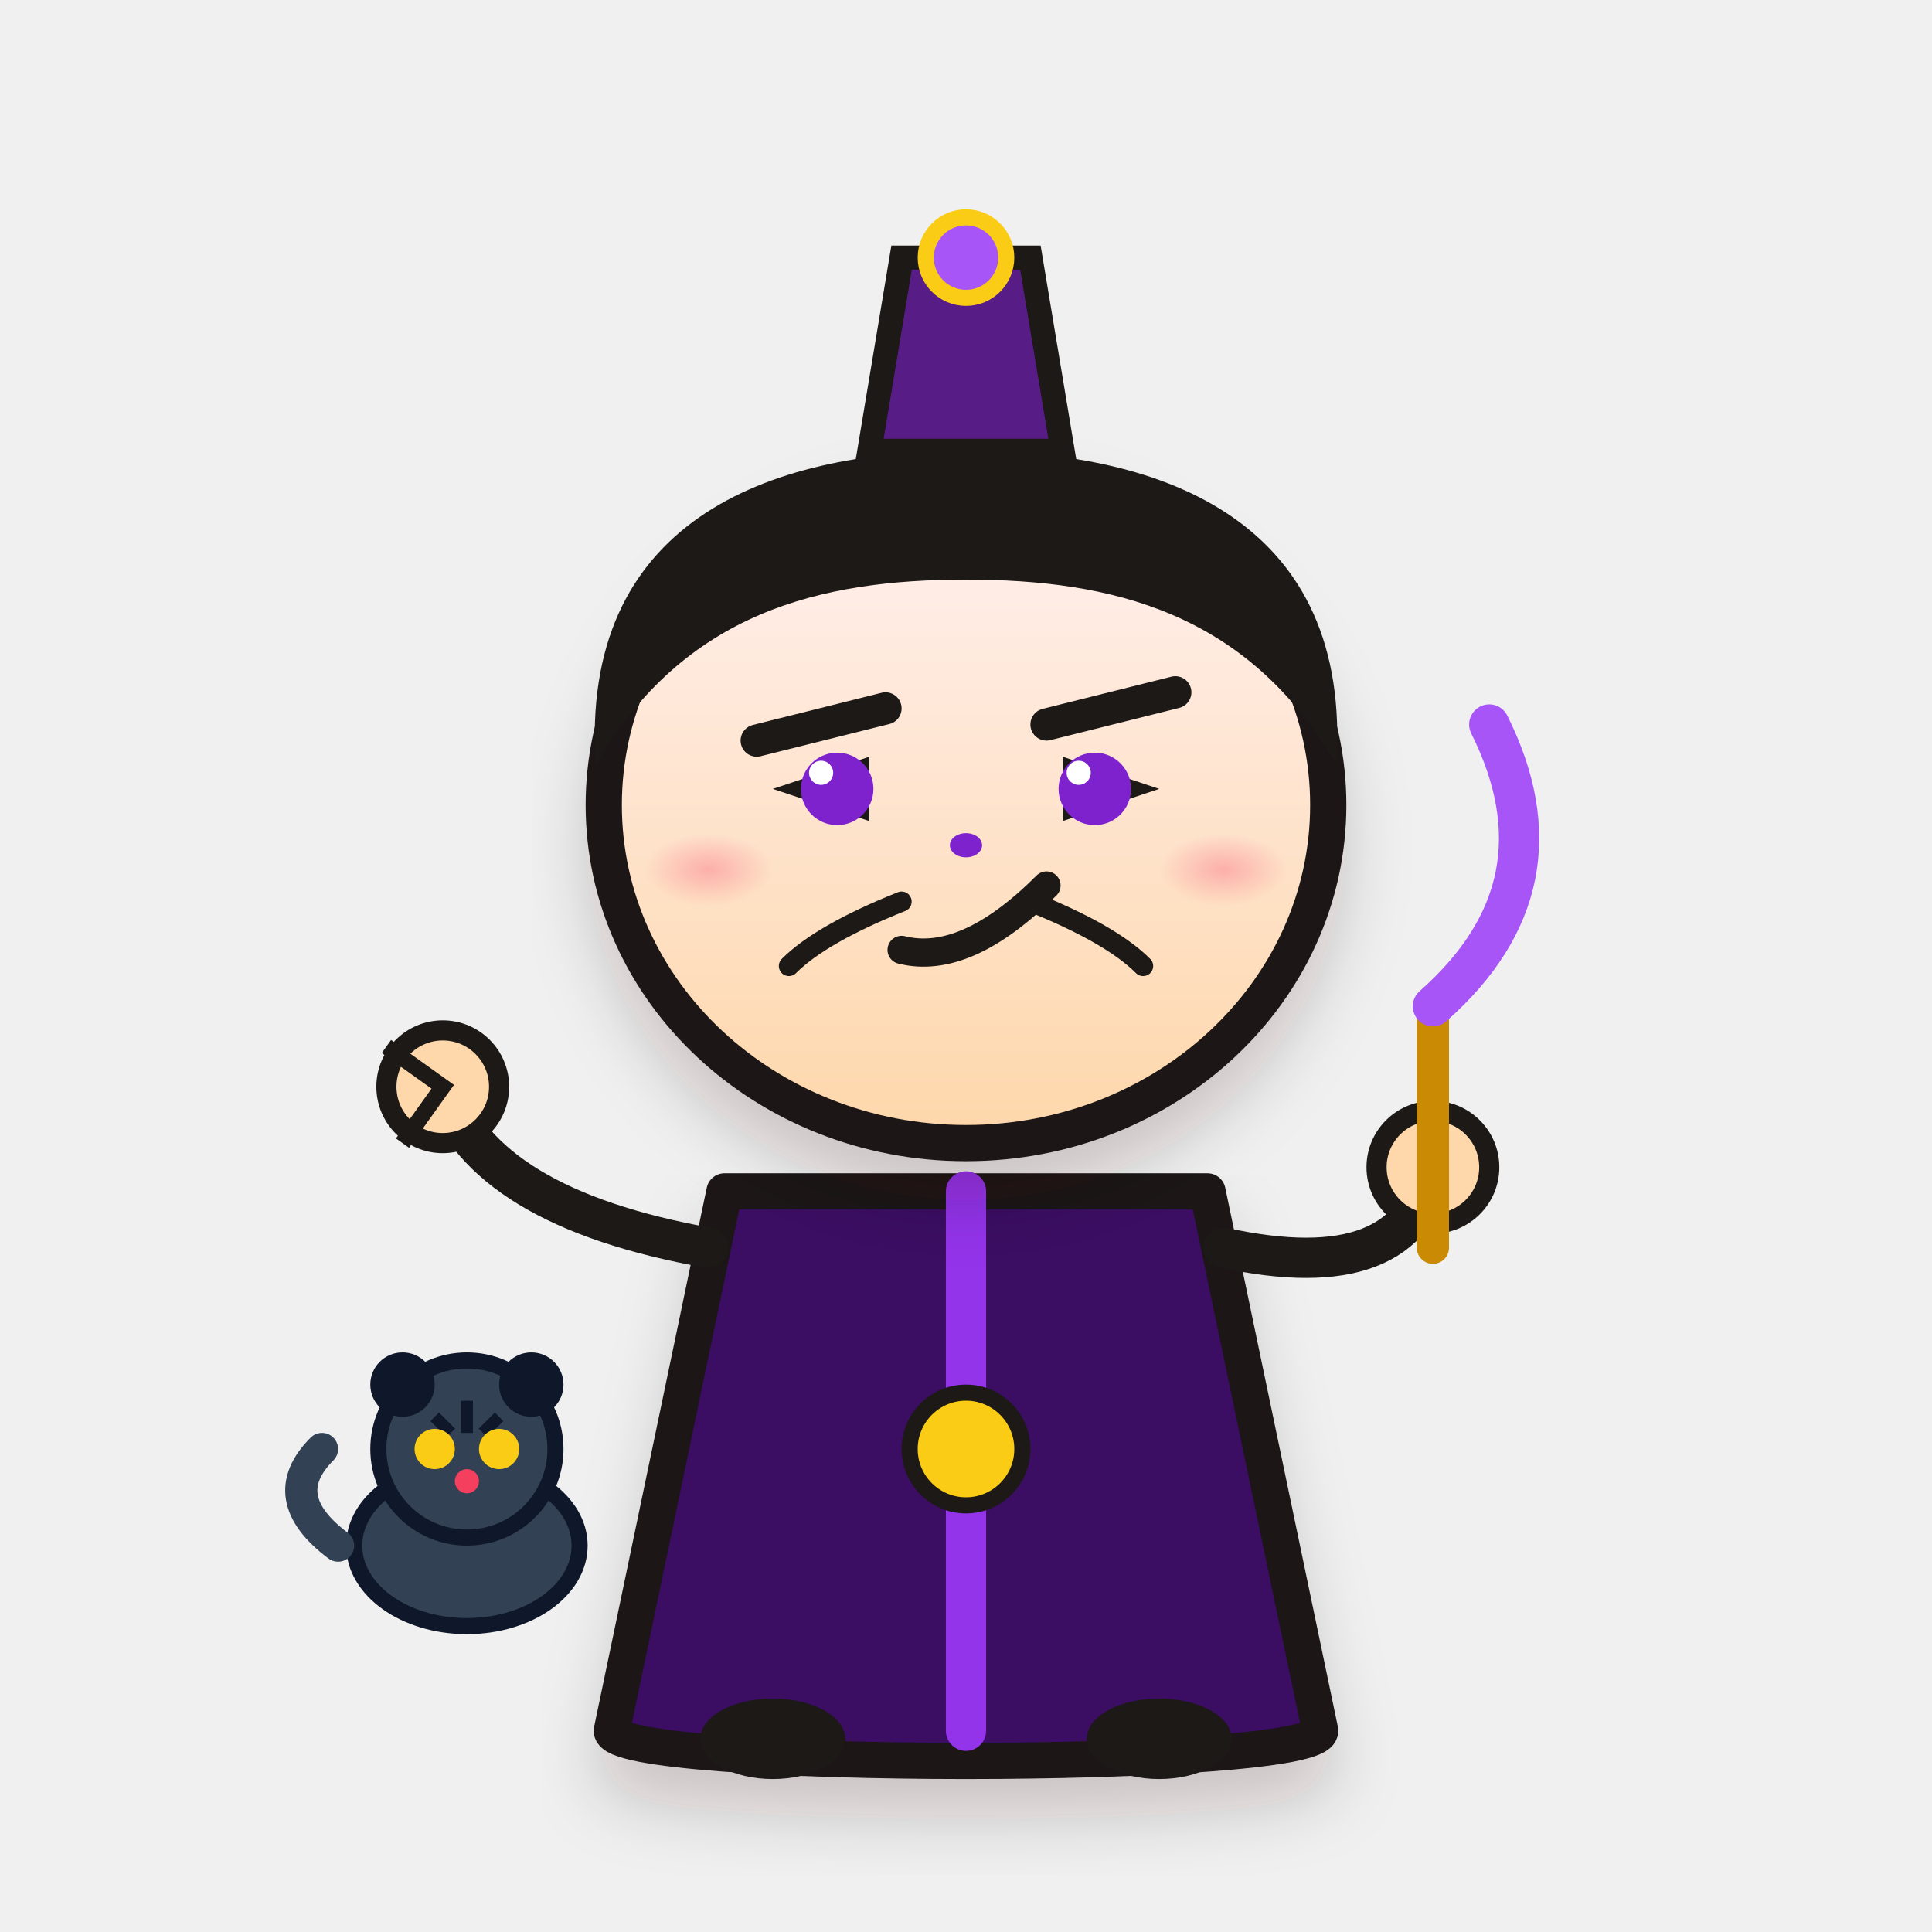
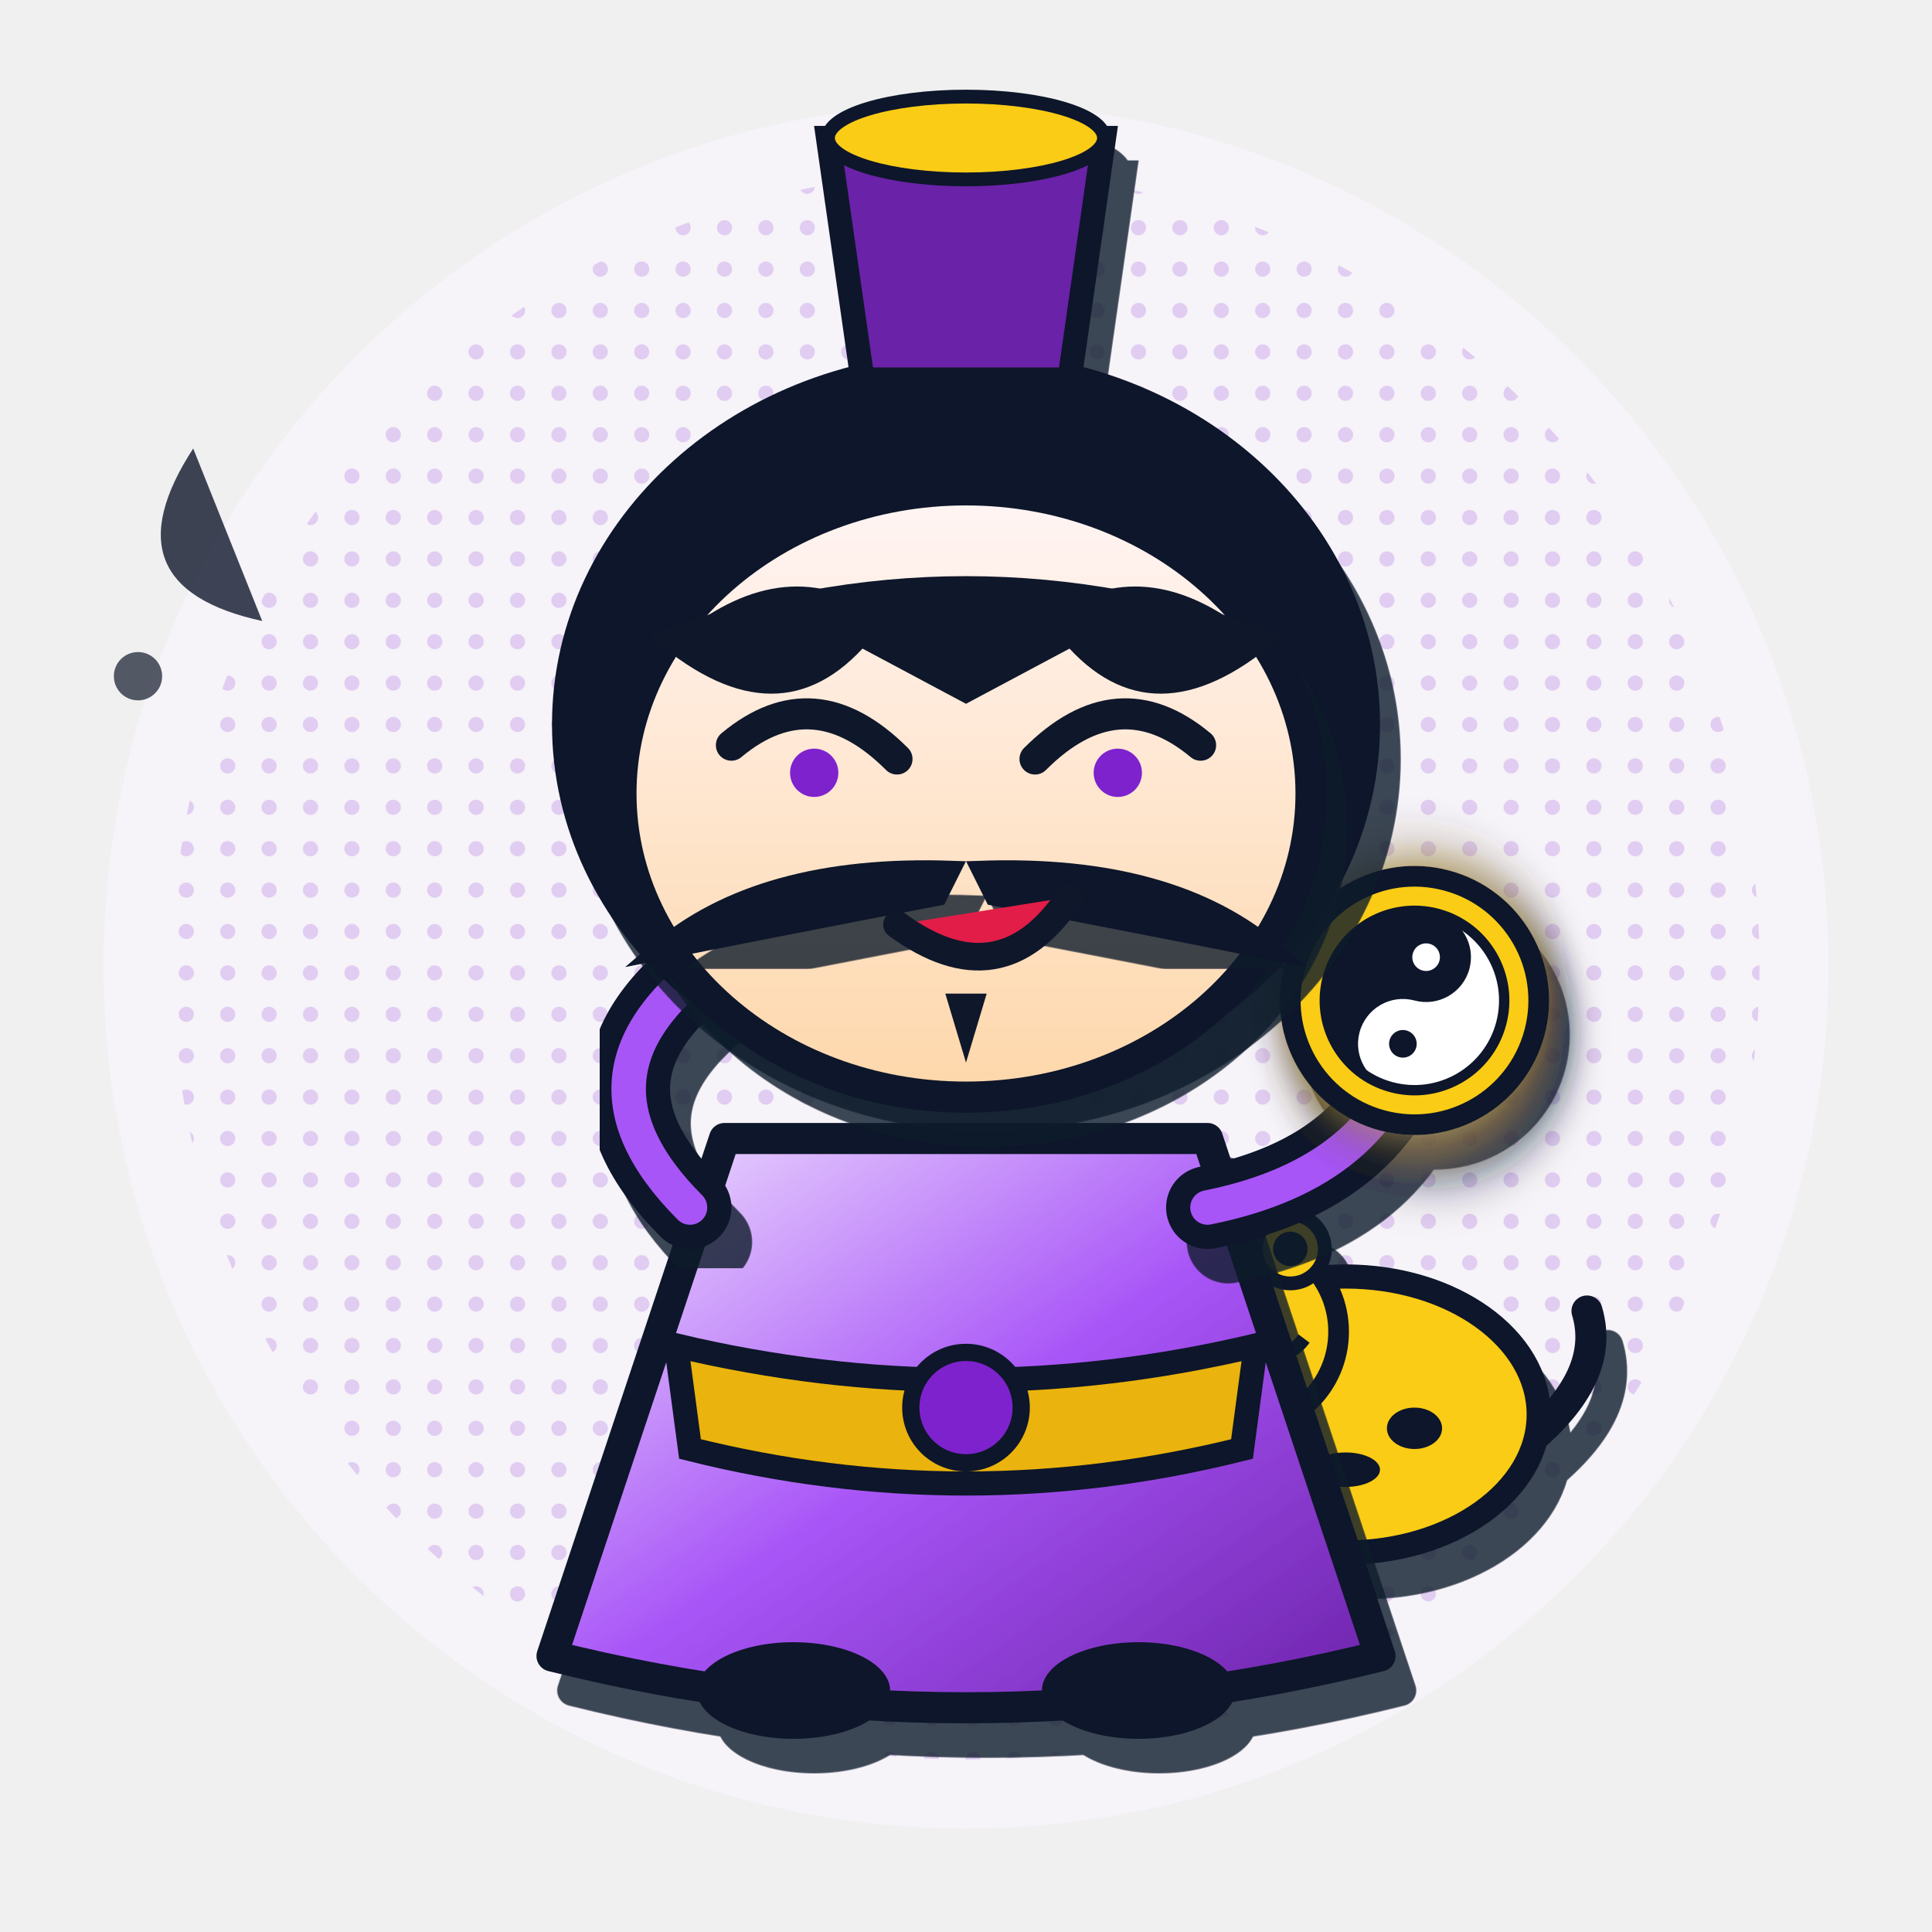
- <svg xmlns="http://www.w3.org/2000/svg" viewBox="0 0 240 240" width="100%" height="100%">
+ <svg xmlns="http://www.w3.org/2000/svg" viewBox="0 0 280 280" width="100%" height="100%">
  <defs>
-     <filter id="ink-shadow" x="-10%" y="-10%" width="130%" height="130%">
-       <feDropShadow dx="0" dy="5" stdDeviation="4" flood-color="#1c1917" flood-opacity="0.18" />
+     <pattern id="halftone-sg" width="6" height="6" patternUnits="userSpaceOnUse">
+       <circle cx="3" cy="3" r="1.1" fill="#7e22ce" opacity="0.18" />
+     </pattern>
+     <filter id="comic-shadow-sg" x="-20%" y="-20%" width="140%" height="140%">
+       <feDropShadow dx="3" dy="5" stdDeviation="0" flood-color="#0f172a" flood-opacity="0.8" />
    </filter>
-     <linearGradient id="skin-grad" x1="0" y1="0" x2="0" y2="1">
-       <stop offset="0%" stop-color="#fff1f2" />
+     <filter id="glow-purple-sg" x="-20%" y="-20%" width="140%" height="140%">
+       <feGaussianBlur stdDeviation="3.5" result="blur" />
+       <feComposite in="SourceGraphic" in2="blur" operator="over" />
+     </filter>
+     <linearGradient id="purple-robe-sg" x1="0" y1="0" x2="1" y2="1">
+       <stop offset="0%" stop-color="#f3e8ff" />
+       <stop offset="50%" stop-color="#a855f7" />
+       <stop offset="100%" stop-color="#6b21a8" />
+     </linearGradient>
+     <linearGradient id="skin-sg" x1="0" y1="0" x2="0" y2="1">
+       <stop offset="0%" stop-color="#fff5f5" />
      <stop offset="100%" stop-color="#fed7aa" />
    </linearGradient>
-     <radialGradient id="blush-grad" cx="50%" cy="50%" r="50%">
-       <stop offset="0%" stop-color="#fb7185" stop-opacity="0.45" />
-       <stop offset="100%" stop-color="#fb7185" stop-opacity="0" />
-     </radialGradient>
  </defs>
-   <g id="shen-gongbao-idle">
-     <path d="M 90 148 L 76 215 C 76 220 164 220 164 215 L 150 148 Z" fill="#3b0764" stroke="#1c1917" stroke-width="4.5" stroke-linejoin="round" filter="url(#ink-shadow)" />
-     <path d="M 120 148 L 120 215" stroke="#9333ea" stroke-width="5" stroke-linecap="round" />
-     <circle cx="120" cy="180" r="7" fill="#facc15" stroke="#1c1917" stroke-width="2" />
-     <ellipse cx="96" cy="216" rx="9" ry="5" fill="#1c1917" />
-     <ellipse cx="144" cy="216" rx="9" ry="5" fill="#1c1917" />
-     <path d="M 88 155 Q 60 150 55 135" stroke="#1c1917" stroke-width="5" fill="none" stroke-linecap="round" />
-     <circle cx="55" cy="135" r="7" fill="#fed7aa" stroke="#1c1917" stroke-width="2.5" />
-     <path d="M 48 130 L 55 135 L 50 142" stroke="#1c1917" stroke-width="2" fill="none" />
-     <path d="M 152 155 Q 175 160 178 145" stroke="#1c1917" stroke-width="5" fill="none" stroke-linecap="round" />
-     <circle cx="178" cy="145" r="7" fill="#fed7aa" stroke="#1c1917" stroke-width="2.5" />
-     <path d="M 178 155 L 178 125" stroke="#ca8a04" stroke-width="4" stroke-linecap="round" />
-     <path d="M 178 125 Q 195 110 185 90" stroke="#a855f7" stroke-width="5" fill="none" stroke-linecap="round" />
-     <g id="black-tiger" transform="translate(38, 172)">
-       <ellipse cx="20" cy="20" rx="14" ry="10" fill="#334155" stroke="#0f172a" stroke-width="2" />
-       <circle cx="20" cy="8" r="11" fill="#334155" stroke="#0f172a" stroke-width="2" />
-       <circle cx="12" cy="0" r="4" fill="#0f172a" />
-       <circle cx="28" cy="0" r="4" fill="#0f172a" />
-       <path d="M 20 2 L 20 6 M 16 4 L 18 6 M 24 4 L 22 6" stroke="#0f172a" stroke-width="1.5" />
-       <circle cx="16" cy="8" r="2.5" fill="#facc15" />
-       <circle cx="24" cy="8" r="2.5" fill="#facc15" />
-       <circle cx="20" cy="12" r="1.5" fill="#f43f5e" />
-       <path d="M 4 20 Q -4 14 2 8" stroke="#334155" stroke-width="4" stroke-linecap="round" fill="none" />
+   <circle cx="140" cy="140" r="125" fill="#faf5ff" opacity="0.6" />
+   <circle cx="140" cy="140" r="115" fill="url(#halftone-sg)" />
+   <path d="M 28 65 Q 15 85 38 90 Z" fill="#0f172a" opacity="0.8" />
+   <circle cx="20" cy="98" r="3.5" fill="#0f172a" opacity="0.7" />
+   <g id="spotted-tiger" transform="translate(195, 195)" filter="url(#comic-shadow-sg)">
+     <path d="M 25 15 Q 38 5 35 -5" stroke="#0f172a" stroke-width="4.5" stroke-linecap="round" fill="none" />
+     <ellipse cx="0" cy="10" rx="28" ry="20" fill="#facc15" stroke="#0f172a" stroke-width="3.5" />
+     <ellipse cx="-10" cy="5" rx="5" ry="3" fill="#0f172a" />
+     <ellipse cx="10" cy="12" rx="4" ry="3" fill="#0f172a" />
+     <ellipse cx="0" cy="18" rx="5" ry="2.5" fill="#0f172a" />
+     <circle cx="-15" cy="-2" r="14" fill="#facc15" stroke="#0f172a" stroke-width="3" />
+     <circle cx="-25" cy="-14" r="5" fill="#facc15" stroke="#0f172a" stroke-width="2" />
+     <circle cx="-25" cy="-14" r="2.5" fill="#0f172a" />
+     <circle cx="-8" cy="-14" r="5" fill="#facc15" stroke="#0f172a" stroke-width="2" />
+     <circle cx="-8" cy="-14" r="2.5" fill="#0f172a" />
+     <text x="-15" y="-5" font-family="sans-serif" font-weight="900" font-size="8" fill="#0f172a" text-anchor="middle">王</text>
+     <path d="M -20 -1 Q -17 3 -14 -1" stroke="#0f172a" stroke-width="2" fill="none" />
+     <path d="M -12 -1 Q -9 3 -6 -1" stroke="#0f172a" stroke-width="2" fill="none" />
+     <ellipse cx="-15" cy="5" rx="3" ry="2" fill="#ef4444" />
+   </g>
+   <g id="body" filter="url(#comic-shadow-sg)">
+     <path d="M 105 165 L 80 240 Q 140 255 200 240 L 175 165 Z" fill="url(#purple-robe-sg)" stroke="#0f172a" stroke-width="4.5" stroke-linejoin="round" />
+     <path d="M 98 195 Q 140 205 182 195 L 180 210 Q 140 220 100 210 Z" fill="#eab308" stroke="#0f172a" stroke-width="3.5" />
+     <circle cx="140" cy="204" r="8" fill="#7e22ce" stroke="#0f172a" stroke-width="2.5" />
+     <ellipse cx="115" cy="245" rx="14" ry="7" fill="#0f172a" />
+     <ellipse cx="165" cy="245" rx="14" ry="7" fill="#0f172a" />
+   </g>
+   <g id="arm-left" filter="url(#comic-shadow-sg)">
+     <path d="M 100 175 Q 80 155 105 138" stroke="#0f172a" stroke-width="12" stroke-linecap="round" fill="none" />
+     <path d="M 100 175 Q 80 155 105 138" stroke="#a855f7" stroke-width="5" stroke-linecap="round" fill="none" />
+     <circle cx="105" cy="138" r="7" fill="#fed7aa" stroke="#0f172a" stroke-width="2.5" />
+   </g>
+   <g id="arm-right" filter="url(#comic-shadow-sg)">
+     <path d="M 175 175 Q 200 170 205 150" stroke="#0f172a" stroke-width="12" stroke-linecap="round" fill="none" />
+     <path d="M 175 175 Q 200 170 205 150" stroke="#a855f7" stroke-width="5" stroke-linecap="round" fill="none" />
+     <circle cx="205" cy="150" r="7" fill="#fed7aa" stroke="#0f172a" stroke-width="2.5" />
+     <g transform="translate(205, 145) rotate(15)" filter="url(#glow-purple-sg)">
+       <circle cx="0" cy="0" r="18" fill="#facc15" stroke="#0f172a" stroke-width="3" />
+       <circle cx="0" cy="0" r="13" fill="#ffffff" stroke="#0f172a" stroke-width="1.5" />
+       <path d="M 0 -13 A 6.5 6.5 0 0 1 0 0 A 6.5 6.5 0 0 0 0 13 A 13 13 0 0 1 0 -13 Z" fill="#0f172a" />
+       <circle cx="0" cy="-6.5" r="2" fill="#ffffff" />
+       <circle cx="0" cy="6.5" r="2" fill="#0f172a" />
    </g>
-     <ellipse cx="120" cy="100" rx="45" ry="42" fill="url(#skin-grad)" stroke="#1c1917" stroke-width="4.5" filter="url(#ink-shadow)" />
-     <ellipse cx="88" cy="108" rx="8" ry="4.5" fill="url(#blush-grad)" />
-     <ellipse cx="152" cy="108" rx="8" ry="4.5" fill="url(#blush-grad)" />
-     <path d="M 94 92 L 110 88" stroke="#1c1917" stroke-width="4" stroke-linecap="round" />
-     <path d="M 146 86 L 130 90" stroke="#1c1917" stroke-width="4" stroke-linecap="round" />
-     <polygon points="96,98 108,94 108,102" fill="#1c1917" />
-     <circle cx="104" cy="98" r="4.5" fill="#7e22ce" />
-     <circle cx="102" cy="96" r="1.5" fill="#ffffff" />
-     <polygon points="144,98 132,94 132,102" fill="#1c1917" />
-     <circle cx="136" cy="98" r="4.5" fill="#7e22ce" />
-     <circle cx="134" cy="96" r="1.5" fill="#ffffff" />
-     <ellipse cx="120" cy="105" rx="2" ry="1.5" fill="#7e22ce" />
-     <path d="M 112 118 Q 120 120 130 110" stroke="#1c1917" stroke-width="3.5" stroke-linecap="round" fill="none" />
-     <path d="M 74 95 C 72 65 95 56 120 56 C 145 56 168 65 166 95 C 155 76 138 72 120 72 C 102 72 85 76 74 95 Z" fill="#1c1917" />
-     <path d="M 108 56 L 132 56 L 128 32 L 112 32 Z" fill="#581c87" stroke="#1c1917" stroke-width="3" />
-     <circle cx="120" cy="32" r="5" fill="#a855f7" stroke="#facc15" stroke-width="2" />
-     <path d="M 112 112 Q 102 116 98 120" stroke="#1c1917" stroke-width="2.5" stroke-linecap="round" fill="none" />
-     <path d="M 128 112 Q 138 116 142 120" stroke="#1c1917" stroke-width="2.5" stroke-linecap="round" fill="none" />
  </g>
+   <g id="hair-back" filter="url(#comic-shadow-sg)">
+     <ellipse cx="140" cy="105" rx="58" ry="52" fill="#0f172a" stroke="#0f172a" stroke-width="4" />
+     <path d="M 125 55 L 120 20 L 160 20 L 155 55 Z" fill="#6b21a8" stroke="#0f172a" stroke-width="3.5" />
+     <ellipse cx="140" cy="20" rx="20" ry="6" fill="#facc15" stroke="#0f172a" stroke-width="2" />
+   </g>
+   <ellipse cx="140" cy="115" rx="50" ry="44" fill="url(#skin-sg)" stroke="#0f172a" stroke-width="4.5" filter="url(#comic-shadow-sg)" />
+   <path d="M 94 92 Q 112 108 125 94 L 140 102 L 155 94 Q 168 108 186 92 Q 140 75 94 92 Z" fill="#0f172a" />
+   <g id="eyes">
+     <path d="M 106 108 Q 118 98 130 110" stroke="#0f172a" stroke-width="4.5" stroke-linecap="round" fill="none" />
+     <circle cx="118" cy="112" r="3.5" fill="#7e22ce" />
+     <path d="M 150 110 Q 162 98 174 108" stroke="#0f172a" stroke-width="4.5" stroke-linecap="round" fill="none" />
+     <circle cx="162" cy="112" r="3.5" fill="#7e22ce" />
+   </g>
+   <path d="M 102 92 Q 116 82 128 92" stroke="#0f172a" stroke-width="4" stroke-linecap="round" fill="none" />
+   <path d="M 178 92 Q 164 82 152 92" stroke="#0f172a" stroke-width="4" stroke-linecap="round" fill="none" />
+   <g id="mustache" filter="url(#comic-shadow-sg)">
+     <path d="M 138 126 Q 110 125 95 138 Q 115 134 136 130 Z" fill="#0f172a" stroke="#0f172a" stroke-width="2.5" />
+     <path d="M 142 126 Q 170 125 185 138 Q 165 134 144 130 Z" fill="#0f172a" stroke="#0f172a" stroke-width="2.5" />
+   </g>
+   <path d="M 130 134 Q 145 145 155 130" stroke="#0f172a" stroke-width="4" stroke-linecap="round" fill="#e11d48" />
+   <polygon points="137,144 143,144 140,154" fill="#0f172a" />
</svg>
